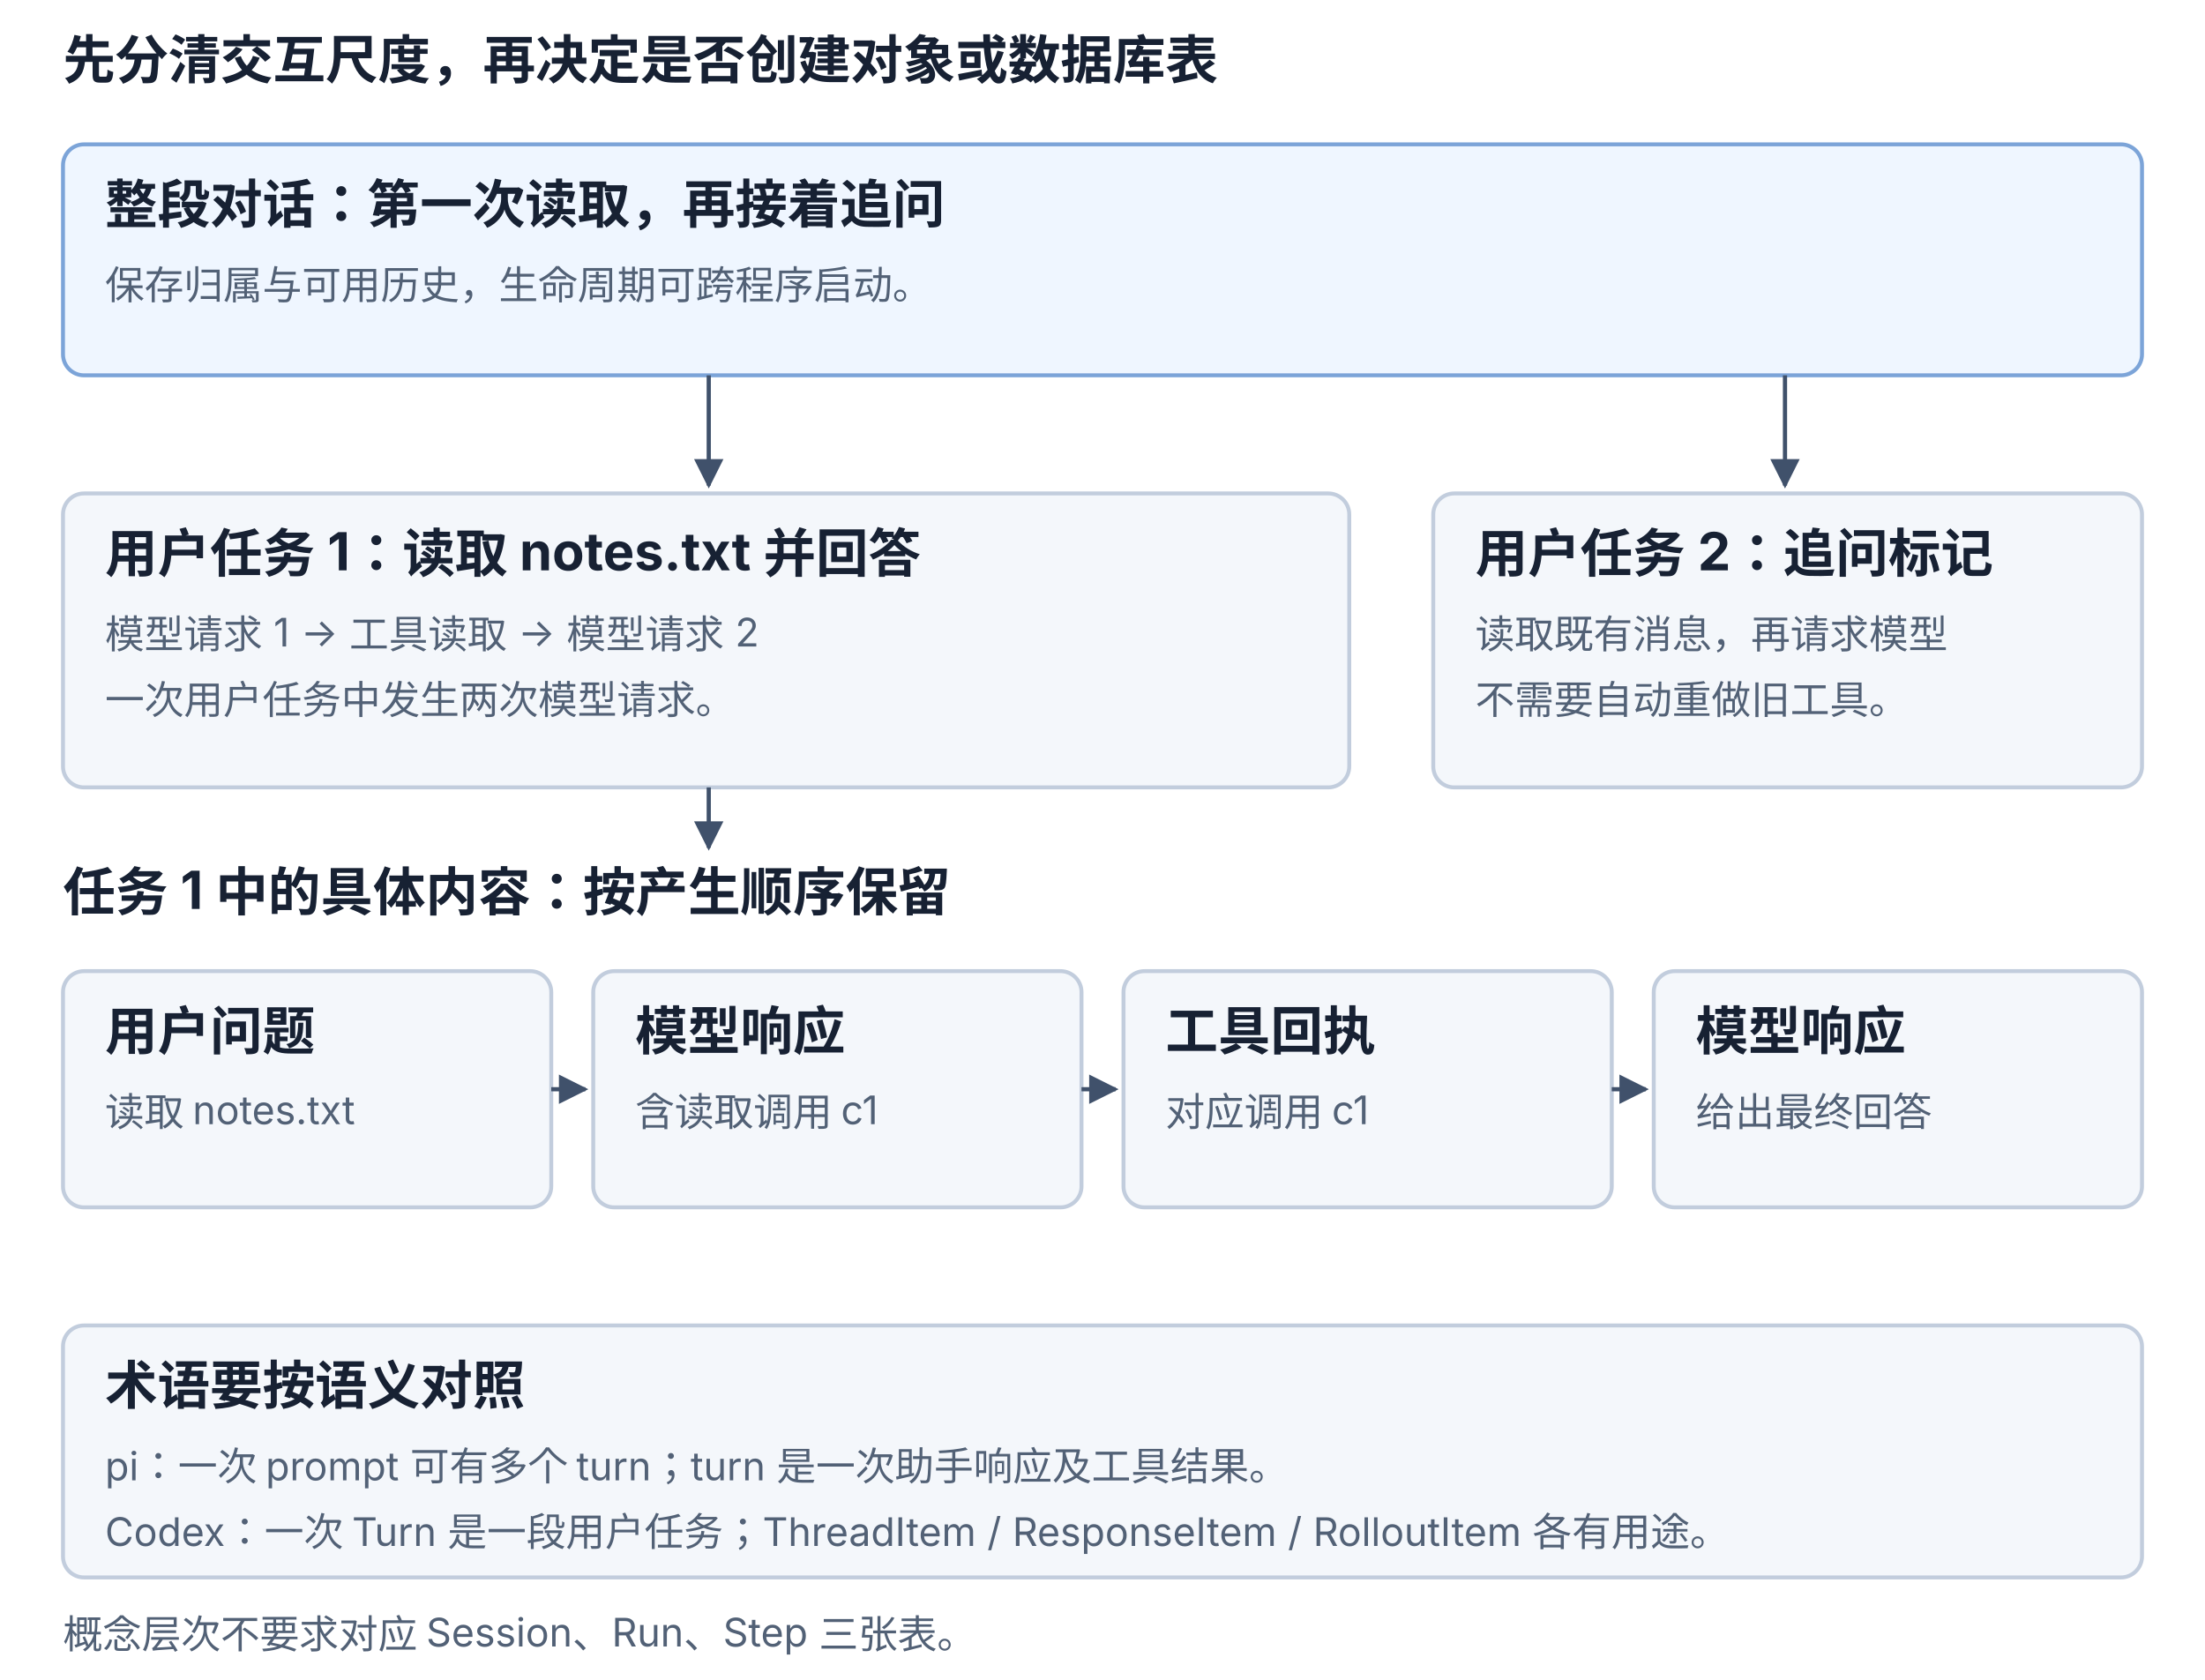
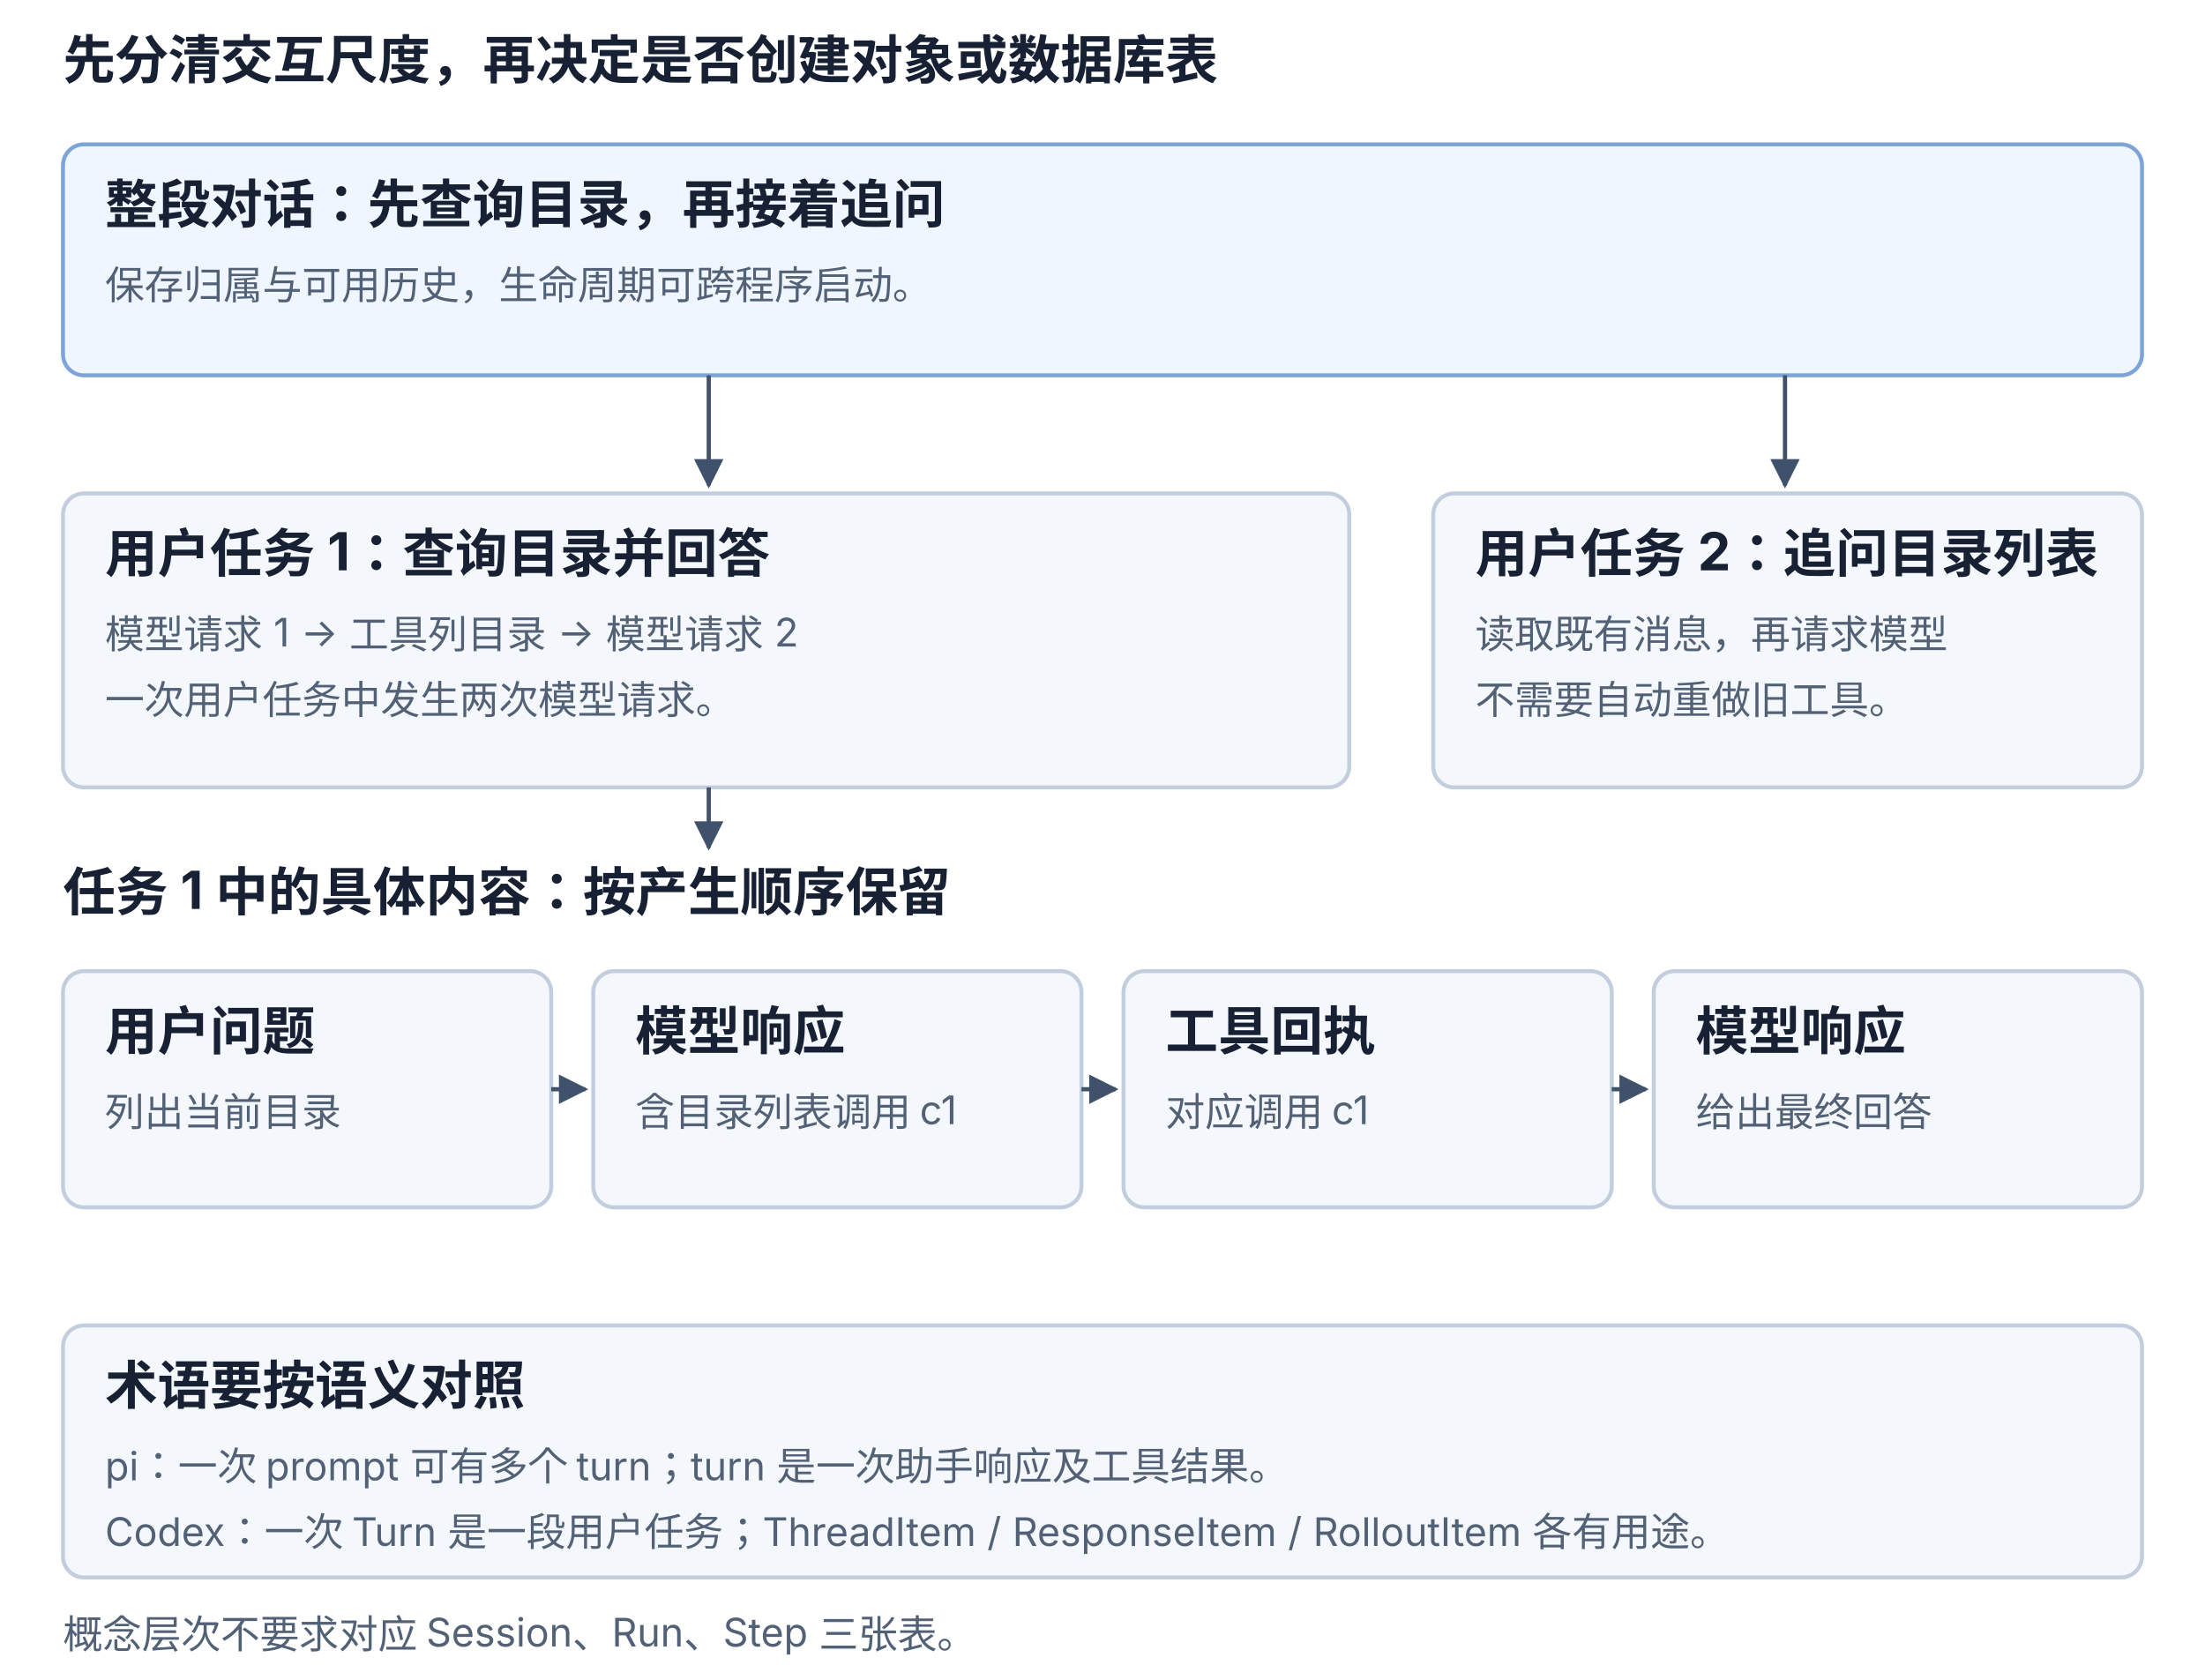
<svg xmlns="http://www.w3.org/2000/svg" viewBox="0 0 840 640" role="img" aria-labelledby="title desc">
  <style>text{font-family:-apple-system,BlinkMacSystemFont,"Segoe UI","Microsoft YaHei",sans-serif;fill:#172133;font-size:17px}.head{font-size:20px;font-weight:650}.small{font-size:15px;fill:#526176}.arrow{fill:none;stroke:#40516b;stroke-width:1.6}.future{stroke-dasharray:6 5}</style>
  <defs>
    <marker id="arrow" viewBox="0 0 10 10" refX="9" refY="5" markerWidth="7" markerHeight="7" orient="auto">
      <path d="M0 0 L10 5 L0 10 Z" fill="#40516b" />
    </marker>
  </defs>
  <text x="24" y="30" class="head" text-anchor="start">先分清交互尺度，再决定是否创建对象或数据库表</text>
  <rect x="24" y="55" width="792" height="88" rx="8" fill="#eff6ff" stroke="#7ca4d8" stroke-width="1.5" />
-   <text x="40" y="85" class="head" text-anchor="start">整段对话：第一次读取，再接着追问</text>
+   <text x="40" y="85" class="head" text-anchor="start">整段对话：先查询目录，再接着追问</text>
  <text x="40" y="114" class="small" text-anchor="start">保存归属与可用历史，生命周期可跨程序启动。</text>
  <path d="M270 143 V185" class="arrow" marker-end="url(#arrow)" />
  <path d="M680 143 V185" class="arrow" marker-end="url(#arrow)" />
  <rect x="24" y="188" width="490" height="112" rx="8" fill="#f4f7fb" stroke="#c2cddd" stroke-width="1.5" />
-   <text x="40" y="218" class="head" text-anchor="start">用户任务 1：读取 notes.txt 并回答</text>
-   <text x="40" y="247" class="small" text-anchor="start">模型请求 1 → 工具读取 → 模型请求 2</text>
+   <text x="40" y="218" class="head" text-anchor="start">用户任务 1：查询目录并回答</text>
+   <text x="40" y="247" class="small" text-anchor="start">模型请求 1 → 工具列目录 → 模型请求 2</text>
  <text x="40" y="272" class="small" text-anchor="start">一次用户任务中发生两次模型请求。</text>
  <rect x="546" y="188" width="270" height="112" rx="8" fill="#f4f7fb" stroke="#c2cddd" stroke-width="1.5" />
-   <text x="562" y="218" class="head" text-anchor="start">用户任务 2：追问标记</text>
+   <text x="562" y="218" class="head" text-anchor="start">用户任务 2：追问目录列表</text>
  <text x="562" y="247" class="small" text-anchor="start">读取既有消息，再请求模型</text>
  <text x="562" y="272" class="small" text-anchor="start">不需要自动重做旧工具。</text>
  <path d="M270 300 V323" class="arrow" marker-end="url(#arrow)" />
  <text x="24" y="347" class="head" text-anchor="start">任务 1 中的具体内容：按产生顺序保留</text>
  <rect x="24" y="370" width="186" height="90" rx="8" fill="#f4f7fb" stroke="#c2cddd" stroke-width="1.5" />
  <text x="40" y="400" class="head" text-anchor="start">用户问题</text>
-   <text x="40" y="429" class="small" text-anchor="start">读取 notes.txt</text>
+   <text x="40" y="429" class="small" text-anchor="start">列出当前目录</text>
  <path d="M210 415 H223" class="arrow" marker-end="url(#arrow)" />
  <rect x="226" y="370" width="186" height="90" rx="8" fill="#f4f7fb" stroke="#c2cddd" stroke-width="1.5" />
  <text x="242" y="400" class="head" text-anchor="start">模型响应</text>
-   <text x="242" y="429" class="small" text-anchor="start">含读取调用 c1</text>
+   <text x="242" y="429" class="small" text-anchor="start">含目录列表调用 c1</text>
  <path d="M412 415 H425" class="arrow" marker-end="url(#arrow)" />
  <rect x="428" y="370" width="186" height="90" rx="8" fill="#f4f7fb" stroke="#c2cddd" stroke-width="1.5" />
  <text x="444" y="400" class="head" text-anchor="start">工具回执</text>
  <text x="444" y="429" class="small" text-anchor="start">对应调用 c1</text>
  <path d="M614 415 H627" class="arrow" marker-end="url(#arrow)" />
  <rect x="630" y="370" width="186" height="90" rx="8" fill="#f4f7fb" stroke="#c2cddd" stroke-width="1.5" />
  <text x="646" y="400" class="head" text-anchor="start">模型响应</text>
  <text x="646" y="429" class="small" text-anchor="start">给出最终回答</text>
  <rect x="24" y="505" width="792" height="96" rx="8" fill="#f4f7fb" stroke="#c2cddd" stroke-width="1.5" />
  <text x="40" y="535" class="head" text-anchor="start">术语要按语义对照</text>
  <text x="40" y="564" class="small" text-anchor="start">pi：一次 prompt 可有多个 turn；turn 是一次助手响应及工具结果。</text>
  <text x="40" y="589" class="small" text-anchor="start">Codex：一次 Turn 是一段用户任务；ThreadItem / ResponseItem / RolloutItem 各有用途。</text>
  <text x="24" y="628" class="small" text-anchor="start">概念层次不要求对应 Session、Run、Step 三张表。</text>
</svg>
